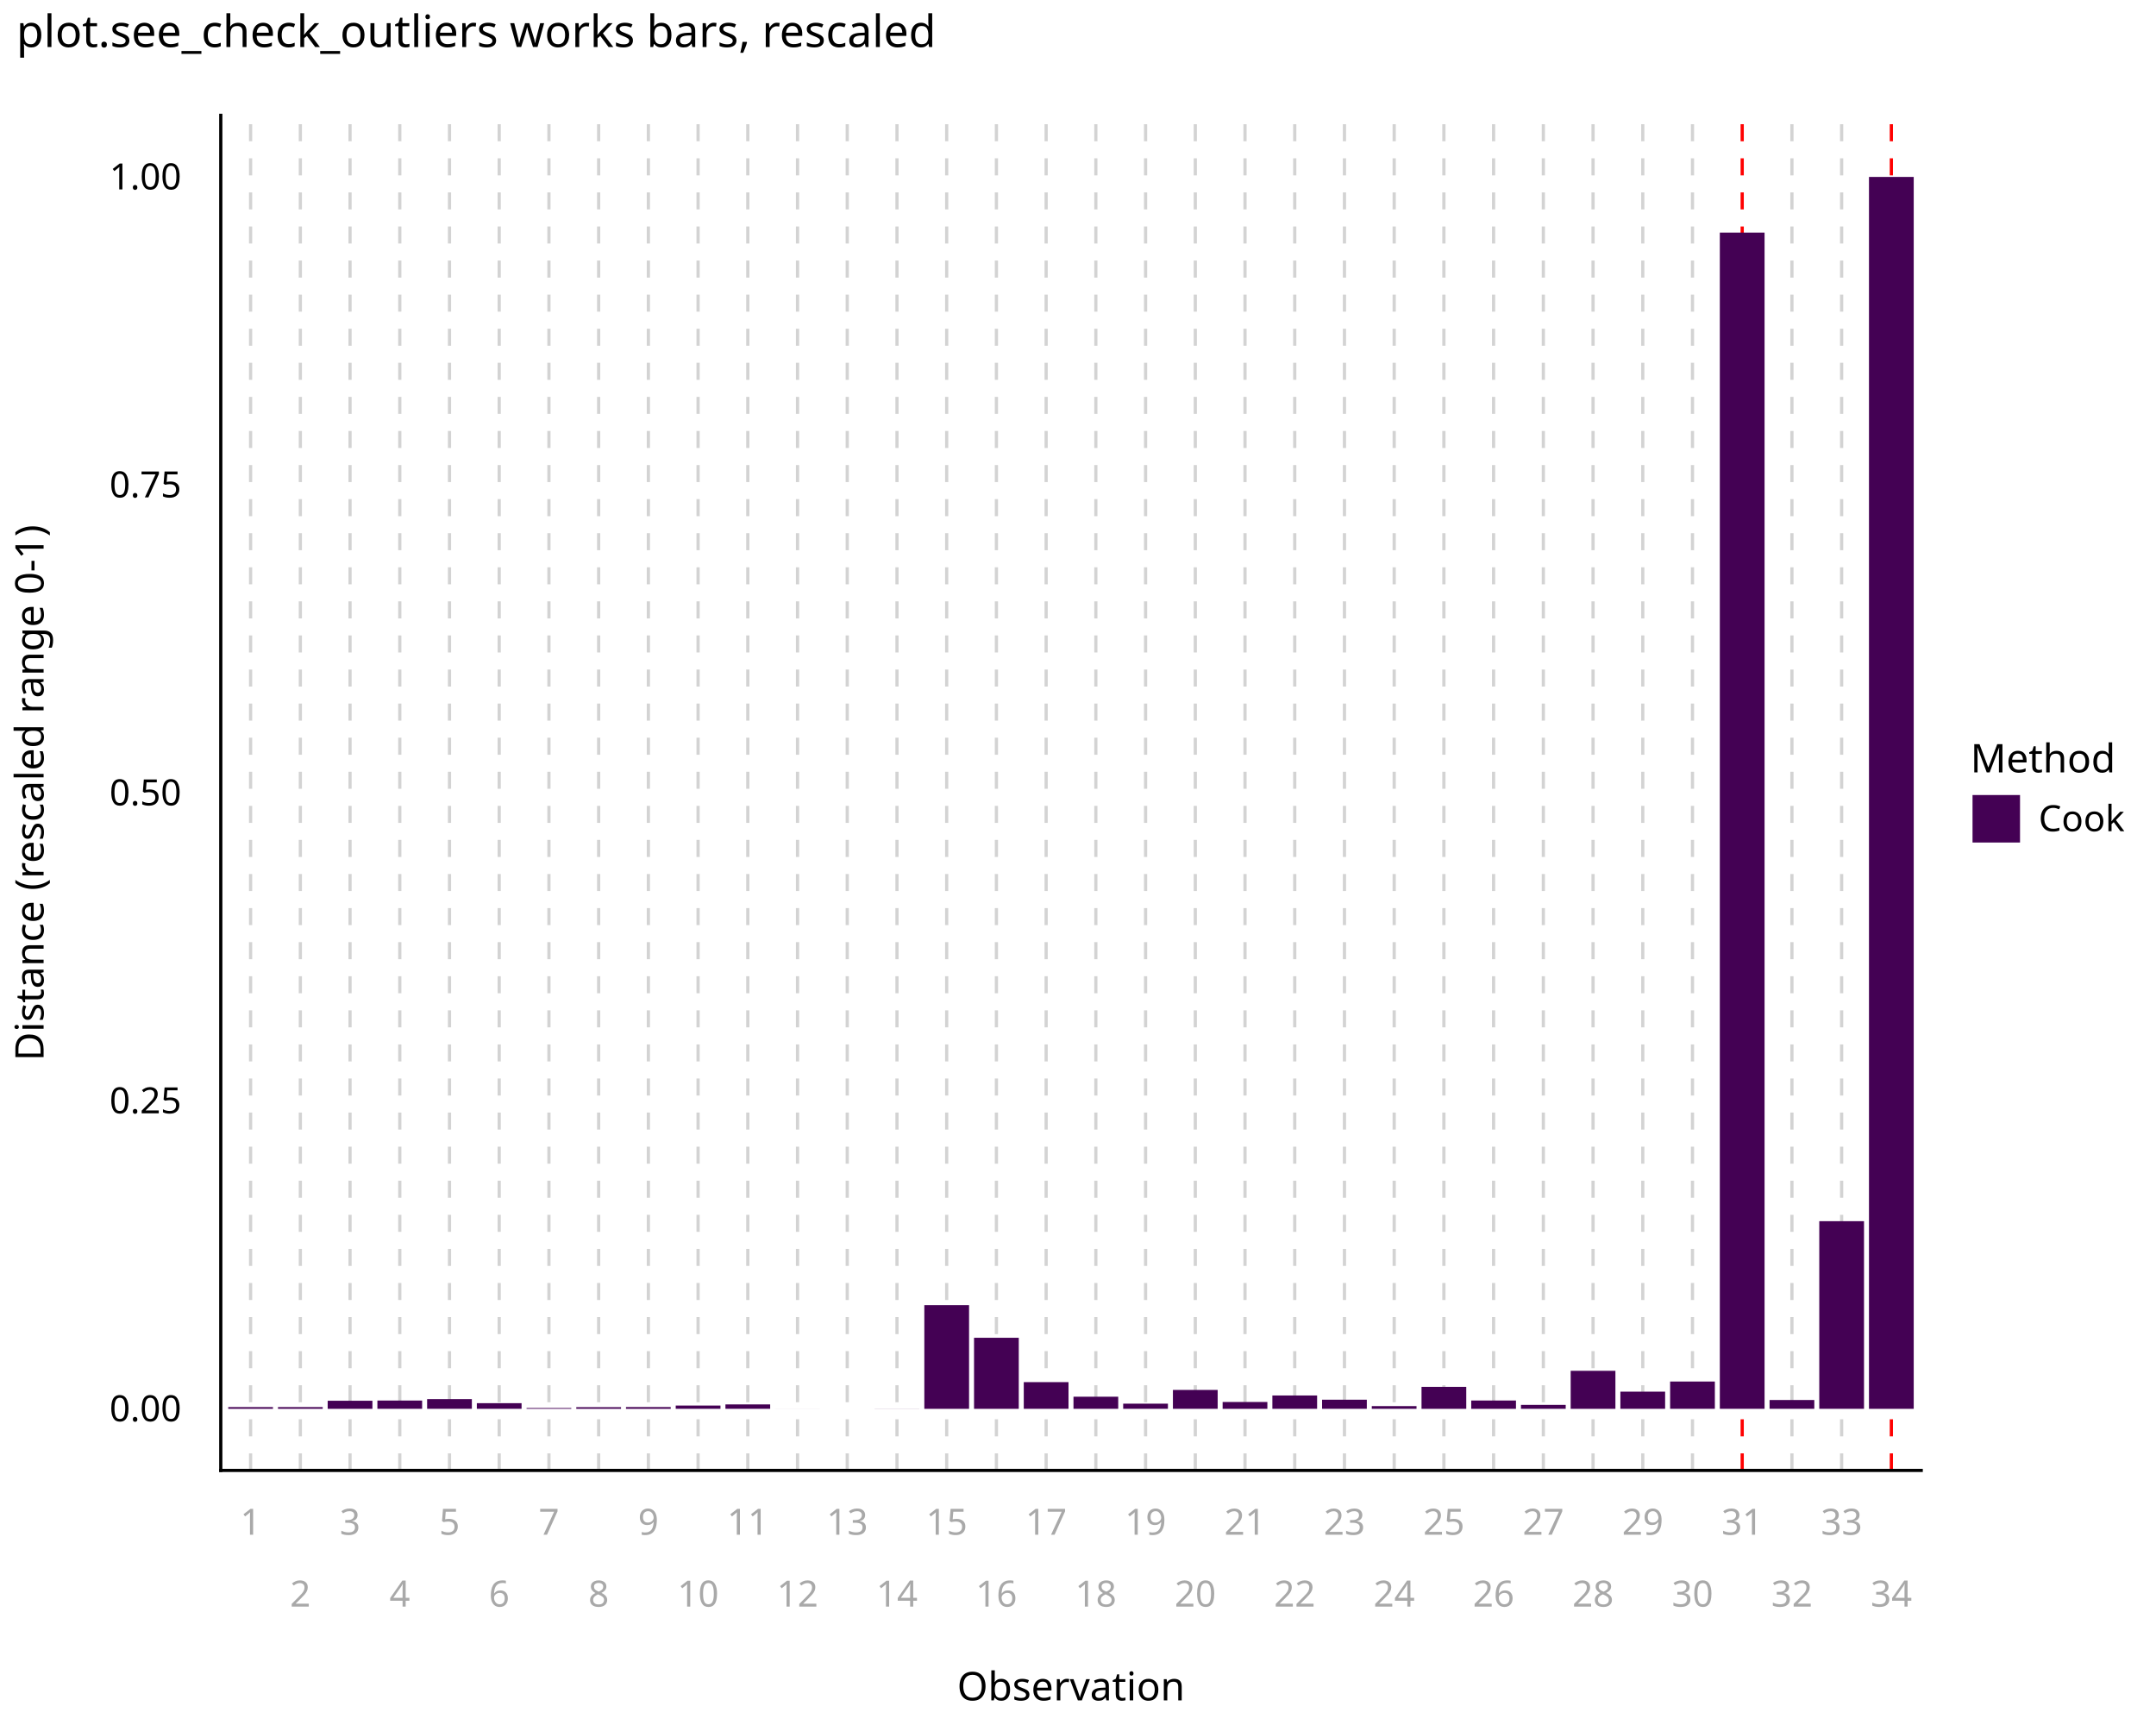
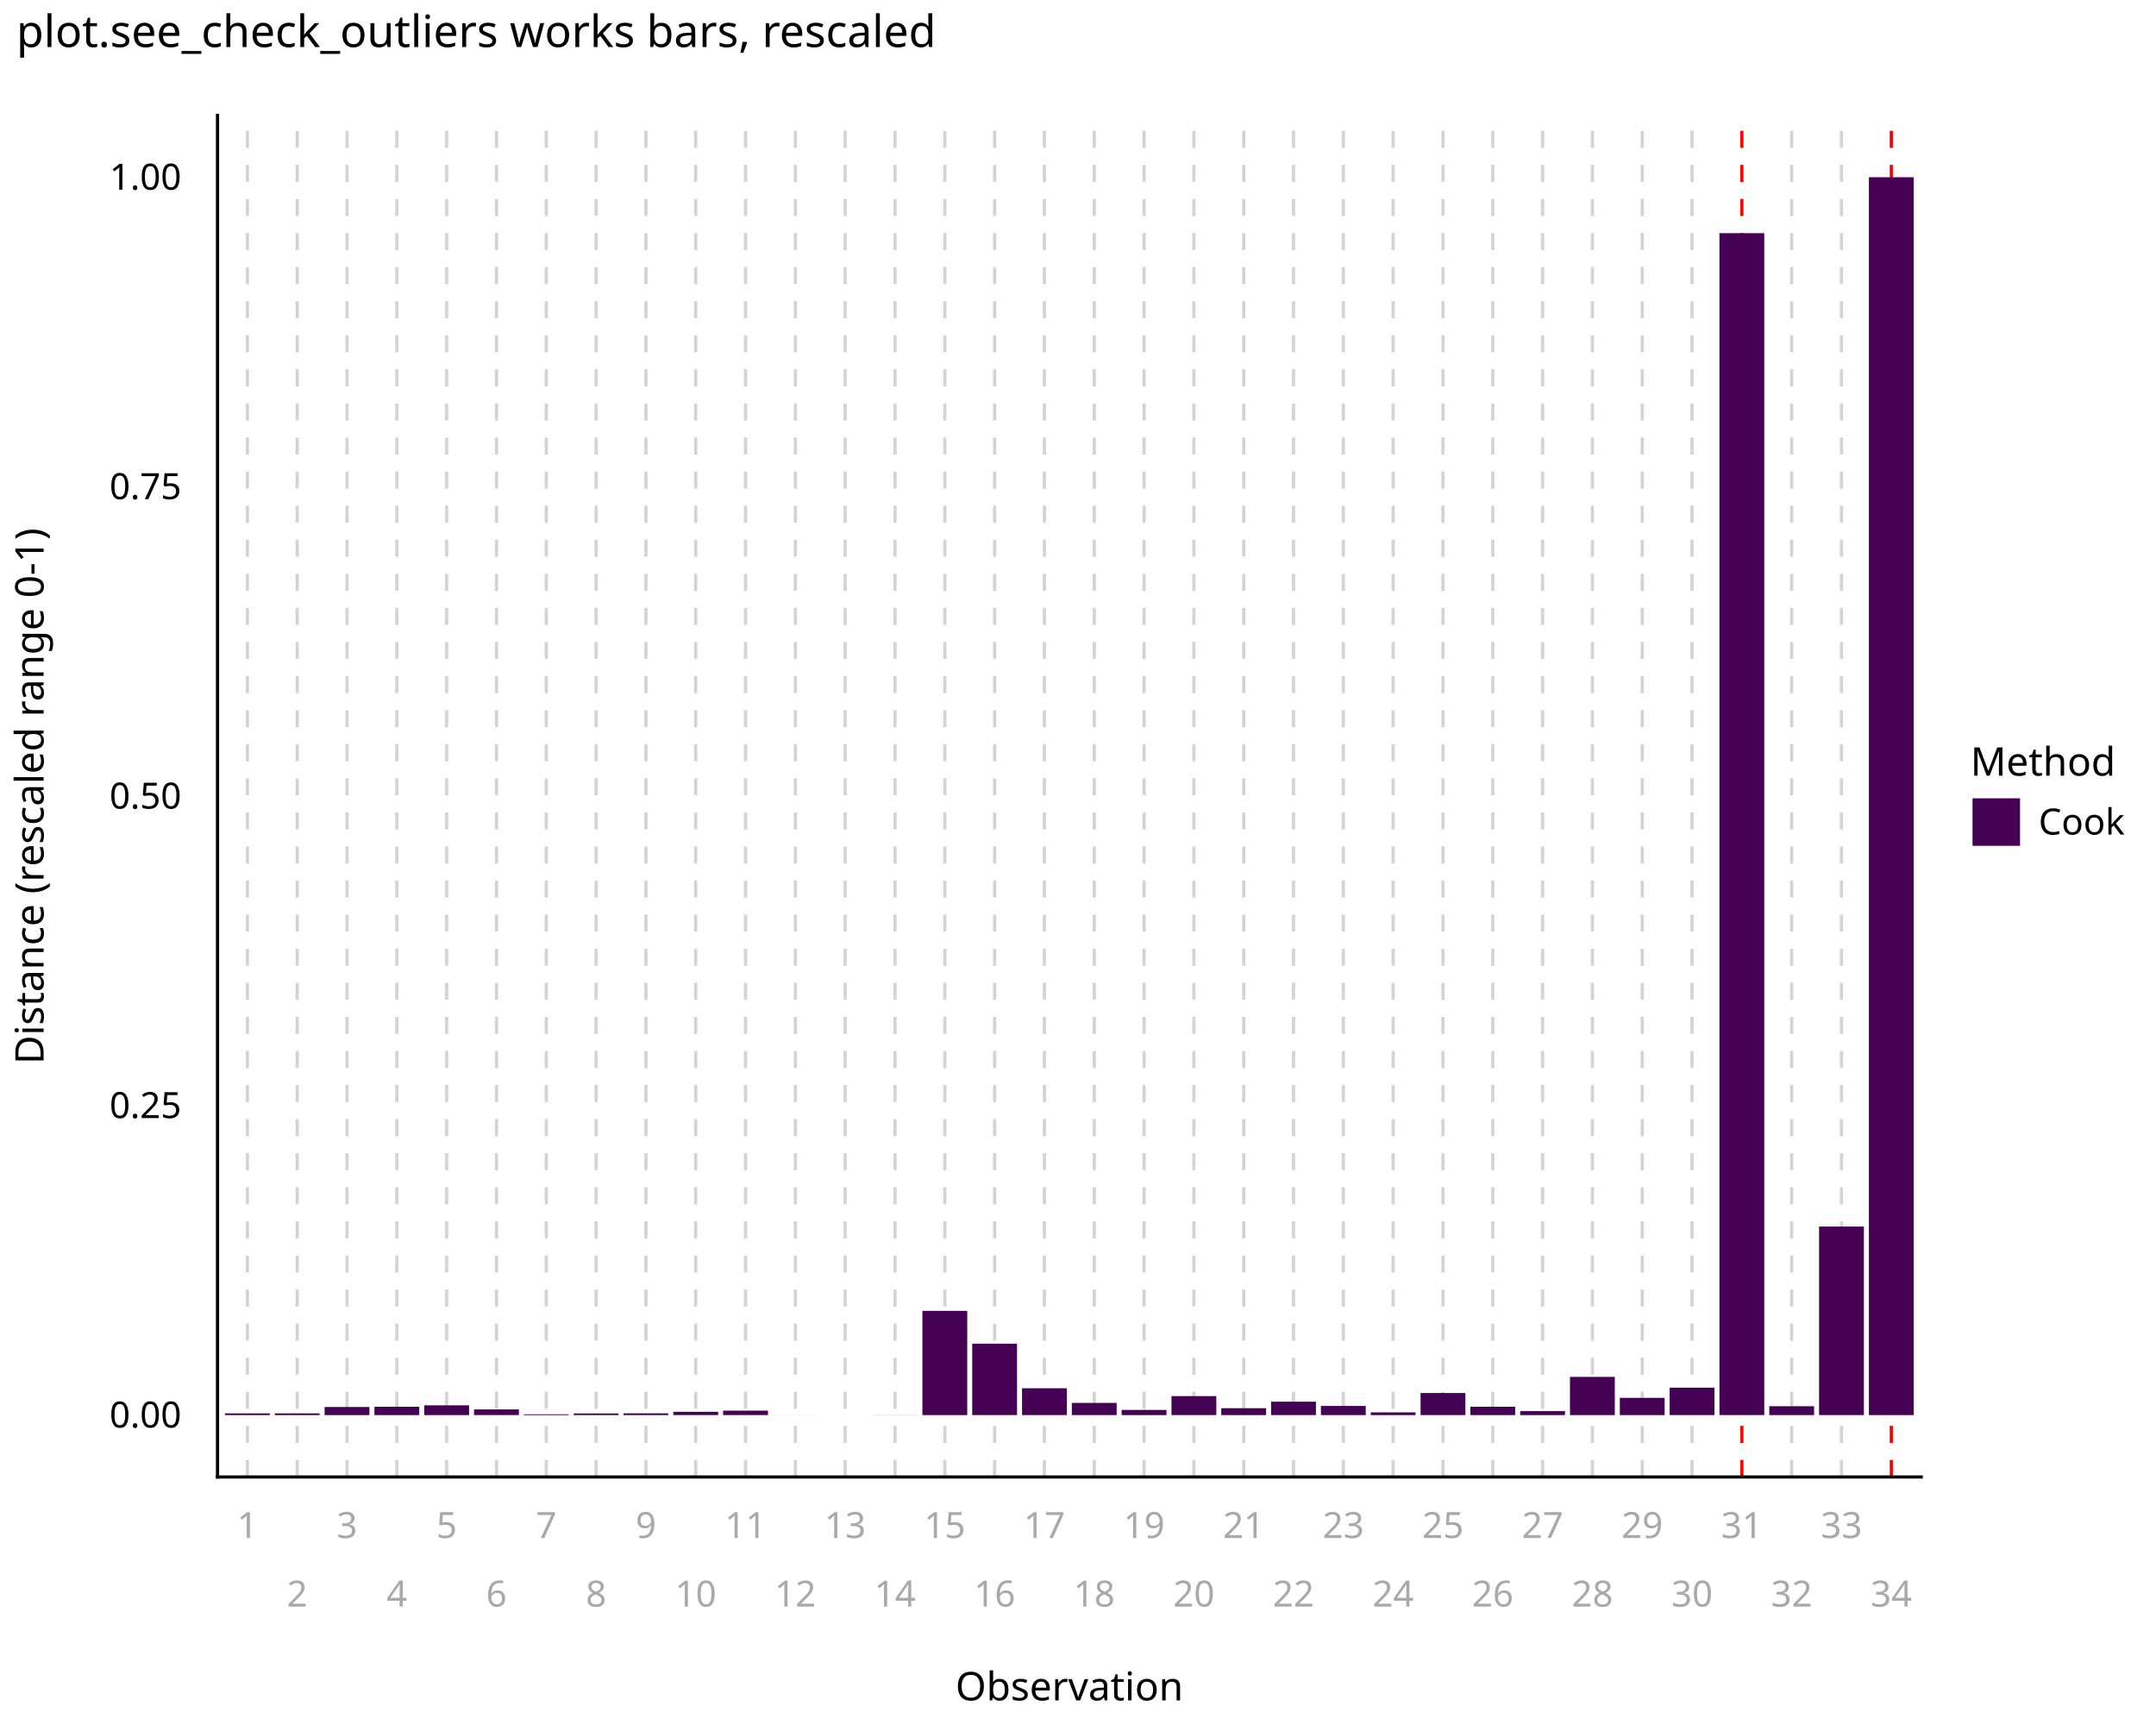
<svg xmlns="http://www.w3.org/2000/svg" class="svglite" data-engine-version="2.0" width="720.00pt" height="576.00pt" viewBox="0 0 720.00 576.00">
  <defs>
    <style type="text/css">
    .svglite line, .svglite polyline, .svglite polygon, .svglite path, .svglite rect, .svglite circle {
      fill: none;
      stroke: #000000;
      stroke-linecap: round;
      stroke-linejoin: round;
      stroke-miterlimit: 10.00;
    }
  </style>
  </defs>
  <rect width="100%" height="100%" style="stroke: none; fill: #FFFFFF;" />
  <defs>
    <clipPath id="cpMC4wMHw3MjAuMDB8MC4wMHw1NzYuMDA=">
      <rect x="0.00" y="0.00" width="720.00" height="576.00" />
    </clipPath>
  </defs>
  <g clip-path="url(#cpMC4wMHw3MjAuMDB8MC4wMHw1NzYuMDA=)">
    <rect x="0.00" y="0.00" width="720.00" height="576.00" style="stroke-width: 1.07; stroke: #FFFFFF; fill: #FFFFFF;" />
  </g>
  <defs>
-     <clipPath id="cpNzMuNzN8NjQxLjU5fDM4LjUxfDQ5MC45OQ==">
-       <rect x="73.73" y="38.51" width="567.86" height="452.48" />
+     <clipPath id="cpNzIuNjR8NjQxLjU5fDM4LjUxfDQ5My4xOA==">
+       <rect x="72.64" y="38.51" width="568.95" height="454.67" />
    </clipPath>
  </defs>
-   <g clip-path="url(#cpNzMuNzN8NjQxLjU5fDM4LjUxfDQ5MC45OQ==)">
-     <rect x="73.73" y="38.51" width="567.86" height="452.48" style="stroke-width: 1.07; stroke: none; fill: #FFFFFF;" />
-     <polyline points="83.69,490.99 83.69,38.51 " style="stroke-width: 1.07; stroke: #D3D3D3; stroke-dasharray: 5.69,5.69; stroke-linecap: butt;" />
-     <polyline points="100.30,490.99 100.30,38.51 " style="stroke-width: 1.07; stroke: #D3D3D3; stroke-dasharray: 5.69,5.69; stroke-linecap: butt;" />
-     <polyline points="116.90,490.99 116.90,38.51 " style="stroke-width: 1.07; stroke: #D3D3D3; stroke-dasharray: 5.69,5.69; stroke-linecap: butt;" />
-     <polyline points="133.51,490.99 133.51,38.51 " style="stroke-width: 1.07; stroke: #D3D3D3; stroke-dasharray: 5.69,5.69; stroke-linecap: butt;" />
-     <polyline points="150.11,490.99 150.11,38.51 " style="stroke-width: 1.07; stroke: #D3D3D3; stroke-dasharray: 5.69,5.69; stroke-linecap: butt;" />
-     <polyline points="166.71,490.99 166.71,38.51 " style="stroke-width: 1.07; stroke: #D3D3D3; stroke-dasharray: 5.69,5.69; stroke-linecap: butt;" />
-     <polyline points="183.32,490.99 183.32,38.51 " style="stroke-width: 1.07; stroke: #D3D3D3; stroke-dasharray: 5.69,5.69; stroke-linecap: butt;" />
-     <polyline points="199.92,490.99 199.92,38.51 " style="stroke-width: 1.07; stroke: #D3D3D3; stroke-dasharray: 5.69,5.69; stroke-linecap: butt;" />
-     <polyline points="216.53,490.99 216.53,38.51 " style="stroke-width: 1.07; stroke: #D3D3D3; stroke-dasharray: 5.69,5.69; stroke-linecap: butt;" />
-     <polyline points="233.13,490.99 233.13,38.51 " style="stroke-width: 1.07; stroke: #D3D3D3; stroke-dasharray: 5.69,5.69; stroke-linecap: butt;" />
-     <polyline points="249.73,490.99 249.73,38.51 " style="stroke-width: 1.07; stroke: #D3D3D3; stroke-dasharray: 5.69,5.69; stroke-linecap: butt;" />
-     <polyline points="266.34,490.99 266.34,38.51 " style="stroke-width: 1.07; stroke: #D3D3D3; stroke-dasharray: 5.69,5.69; stroke-linecap: butt;" />
-     <polyline points="282.94,490.99 282.94,38.51 " style="stroke-width: 1.07; stroke: #D3D3D3; stroke-dasharray: 5.69,5.69; stroke-linecap: butt;" />
-     <polyline points="299.55,490.99 299.55,38.51 " style="stroke-width: 1.07; stroke: #D3D3D3; stroke-dasharray: 5.69,5.69; stroke-linecap: butt;" />
-     <polyline points="316.15,490.99 316.15,38.51 " style="stroke-width: 1.07; stroke: #D3D3D3; stroke-dasharray: 5.69,5.69; stroke-linecap: butt;" />
-     <polyline points="332.75,490.99 332.75,38.51 " style="stroke-width: 1.07; stroke: #D3D3D3; stroke-dasharray: 5.69,5.69; stroke-linecap: butt;" />
-     <polyline points="349.36,490.99 349.36,38.51 " style="stroke-width: 1.07; stroke: #D3D3D3; stroke-dasharray: 5.69,5.69; stroke-linecap: butt;" />
-     <polyline points="365.96,490.99 365.96,38.51 " style="stroke-width: 1.07; stroke: #D3D3D3; stroke-dasharray: 5.69,5.69; stroke-linecap: butt;" />
-     <polyline points="382.57,490.99 382.57,38.51 " style="stroke-width: 1.07; stroke: #D3D3D3; stroke-dasharray: 5.69,5.69; stroke-linecap: butt;" />
-     <polyline points="399.17,490.99 399.17,38.51 " style="stroke-width: 1.07; stroke: #D3D3D3; stroke-dasharray: 5.69,5.69; stroke-linecap: butt;" />
-     <polyline points="415.77,490.99 415.77,38.51 " style="stroke-width: 1.07; stroke: #D3D3D3; stroke-dasharray: 5.69,5.69; stroke-linecap: butt;" />
-     <polyline points="432.38,490.99 432.38,38.51 " style="stroke-width: 1.07; stroke: #D3D3D3; stroke-dasharray: 5.69,5.69; stroke-linecap: butt;" />
-     <polyline points="448.98,490.99 448.98,38.51 " style="stroke-width: 1.07; stroke: #D3D3D3; stroke-dasharray: 5.69,5.69; stroke-linecap: butt;" />
-     <polyline points="465.59,490.99 465.59,38.51 " style="stroke-width: 1.07; stroke: #D3D3D3; stroke-dasharray: 5.69,5.69; stroke-linecap: butt;" />
-     <polyline points="482.19,490.99 482.19,38.51 " style="stroke-width: 1.07; stroke: #D3D3D3; stroke-dasharray: 5.69,5.69; stroke-linecap: butt;" />
-     <polyline points="498.79,490.99 498.79,38.51 " style="stroke-width: 1.07; stroke: #D3D3D3; stroke-dasharray: 5.69,5.69; stroke-linecap: butt;" />
-     <polyline points="515.40,490.99 515.40,38.51 " style="stroke-width: 1.07; stroke: #D3D3D3; stroke-dasharray: 5.69,5.69; stroke-linecap: butt;" />
-     <polyline points="532.00,490.99 532.00,38.51 " style="stroke-width: 1.07; stroke: #D3D3D3; stroke-dasharray: 5.69,5.69; stroke-linecap: butt;" />
-     <polyline points="548.61,490.99 548.61,38.51 " style="stroke-width: 1.07; stroke: #D3D3D3; stroke-dasharray: 5.69,5.69; stroke-linecap: butt;" />
-     <polyline points="565.21,490.99 565.21,38.51 " style="stroke-width: 1.07; stroke: #D3D3D3; stroke-dasharray: 5.69,5.69; stroke-linecap: butt;" />
-     <polyline points="581.81,490.99 581.81,38.51 " style="stroke-width: 1.07; stroke: #FF0000; stroke-dasharray: 5.69,5.69; stroke-linecap: butt;" />
-     <polyline points="598.42,490.99 598.42,38.51 " style="stroke-width: 1.07; stroke: #D3D3D3; stroke-dasharray: 5.69,5.69; stroke-linecap: butt;" />
-     <polyline points="615.02,490.99 615.02,38.51 " style="stroke-width: 1.07; stroke: #D3D3D3; stroke-dasharray: 5.69,5.69; stroke-linecap: butt;" />
-     <polyline points="631.62,490.99 631.62,38.51 " style="stroke-width: 1.07; stroke: #FF0000; stroke-dasharray: 5.69,5.69; stroke-linecap: butt;" />
-     <rect x="76.22" y="469.85" width="14.94" height="0.57" style="stroke-width: 1.07; stroke: none; stroke-linecap: butt; stroke-linejoin: miter; fill: #440154;" />
-     <rect x="92.83" y="469.85" width="14.94" height="0.57" style="stroke-width: 1.07; stroke: none; stroke-linecap: butt; stroke-linejoin: miter; fill: #440154;" />
-     <rect x="109.43" y="467.73" width="14.94" height="2.70" style="stroke-width: 1.07; stroke: none; stroke-linecap: butt; stroke-linejoin: miter; fill: #440154;" />
-     <rect x="126.03" y="467.66" width="14.94" height="2.76" style="stroke-width: 1.07; stroke: none; stroke-linecap: butt; stroke-linejoin: miter; fill: #440154;" />
-     <rect x="142.64" y="467.18" width="14.94" height="3.24" style="stroke-width: 1.07; stroke: none; stroke-linecap: butt; stroke-linejoin: miter; fill: #440154;" />
-     <rect x="159.24" y="468.54" width="14.94" height="1.88" style="stroke-width: 1.07; stroke: none; stroke-linecap: butt; stroke-linejoin: miter; fill: #440154;" />
-     <rect x="175.85" y="470.15" width="14.94" height="0.27" style="stroke-width: 1.07; stroke: none; stroke-linecap: butt; stroke-linejoin: miter; fill: #440154;" />
-     <rect x="192.45" y="469.88" width="14.94" height="0.54" style="stroke-width: 1.07; stroke: none; stroke-linecap: butt; stroke-linejoin: miter; fill: #440154;" />
-     <rect x="209.05" y="469.84" width="14.94" height="0.59" style="stroke-width: 1.07; stroke: none; stroke-linecap: butt; stroke-linejoin: miter; fill: #440154;" />
-     <rect x="225.66" y="469.33" width="14.94" height="1.09" style="stroke-width: 1.07; stroke: none; stroke-linecap: butt; stroke-linejoin: miter; fill: #440154;" />
-     <rect x="242.26" y="468.95" width="14.94" height="1.47" style="stroke-width: 1.07; stroke: none; stroke-linecap: butt; stroke-linejoin: miter; fill: #440154;" />
-     <rect x="258.87" y="470.41" width="14.94" height="0.009" style="stroke-width: 1.07; stroke: none; stroke-linecap: butt; stroke-linejoin: miter; fill: #440154;" />
-     <rect x="275.47" y="470.42" width="14.94" height="0.00" style="stroke-width: 1.07; stroke: none; stroke-linecap: butt; stroke-linejoin: miter; fill: #440154;" />
-     <rect x="292.07" y="470.40" width="14.94" height="0.027" style="stroke-width: 1.07; stroke: none; stroke-linecap: butt; stroke-linejoin: miter; fill: #440154;" />
-     <rect x="308.68" y="435.79" width="14.94" height="34.64" style="stroke-width: 1.07; stroke: none; stroke-linecap: butt; stroke-linejoin: miter; fill: #440154;" />
-     <rect x="325.28" y="446.70" width="14.94" height="23.73" style="stroke-width: 1.07; stroke: none; stroke-linecap: butt; stroke-linejoin: miter; fill: #440154;" />
-     <rect x="341.89" y="461.51" width="14.94" height="8.91" style="stroke-width: 1.07; stroke: none; stroke-linecap: butt; stroke-linejoin: miter; fill: #440154;" />
-     <rect x="358.49" y="466.38" width="14.94" height="4.04" style="stroke-width: 1.07; stroke: none; stroke-linecap: butt; stroke-linejoin: miter; fill: #440154;" />
-     <rect x="375.09" y="468.70" width="14.94" height="1.72" style="stroke-width: 1.07; stroke: none; stroke-linecap: butt; stroke-linejoin: miter; fill: #440154;" />
-     <rect x="391.70" y="464.12" width="14.94" height="6.30" style="stroke-width: 1.07; stroke: none; stroke-linecap: butt; stroke-linejoin: miter; fill: #440154;" />
-     <rect x="408.30" y="468.14" width="14.94" height="2.29" style="stroke-width: 1.07; stroke: none; stroke-linecap: butt; stroke-linejoin: miter; fill: #440154;" />
-     <rect x="424.91" y="465.97" width="14.94" height="4.45" style="stroke-width: 1.07; stroke: none; stroke-linecap: butt; stroke-linejoin: miter; fill: #440154;" />
-     <rect x="441.51" y="467.38" width="14.94" height="3.04" style="stroke-width: 1.07; stroke: none; stroke-linecap: butt; stroke-linejoin: miter; fill: #440154;" />
-     <rect x="458.11" y="469.52" width="14.94" height="0.90" style="stroke-width: 1.07; stroke: none; stroke-linecap: butt; stroke-linejoin: miter; fill: #440154;" />
-     <rect x="474.72" y="463.09" width="14.94" height="7.34" style="stroke-width: 1.07; stroke: none; stroke-linecap: butt; stroke-linejoin: miter; fill: #440154;" />
-     <rect x="491.32" y="467.65" width="14.94" height="2.78" style="stroke-width: 1.07; stroke: none; stroke-linecap: butt; stroke-linejoin: miter; fill: #440154;" />
-     <rect x="507.93" y="469.10" width="14.94" height="1.32" style="stroke-width: 1.07; stroke: none; stroke-linecap: butt; stroke-linejoin: miter; fill: #440154;" />
-     <rect x="524.53" y="457.73" width="14.94" height="12.70" style="stroke-width: 1.07; stroke: none; stroke-linecap: butt; stroke-linejoin: miter; fill: #440154;" />
-     <rect x="541.13" y="464.69" width="14.94" height="5.73" style="stroke-width: 1.07; stroke: none; stroke-linecap: butt; stroke-linejoin: miter; fill: #440154;" />
-     <rect x="557.74" y="461.31" width="14.94" height="9.11" style="stroke-width: 1.07; stroke: none; stroke-linecap: butt; stroke-linejoin: miter; fill: #440154;" />
-     <rect x="574.34" y="77.67" width="14.94" height="392.75" style="stroke-width: 1.07; stroke: none; stroke-linecap: butt; stroke-linejoin: miter; fill: #440154;" />
-     <rect x="590.95" y="467.48" width="14.94" height="2.94" style="stroke-width: 1.07; stroke: none; stroke-linecap: butt; stroke-linejoin: miter; fill: #440154;" />
-     <rect x="607.55" y="407.77" width="14.94" height="62.65" style="stroke-width: 1.07; stroke: none; stroke-linecap: butt; stroke-linejoin: miter; fill: #440154;" />
-     <rect x="624.15" y="59.08" width="14.94" height="411.35" style="stroke-width: 1.07; stroke: none; stroke-linecap: butt; stroke-linejoin: miter; fill: #440154;" />
+   <g clip-path="url(#cpNzIuNjR8NjQxLjU5fDM4LjUxfDQ5My4xOA==)">
+     <rect x="72.64" y="38.51" width="568.95" height="454.67" style="stroke-width: 1.07; stroke: none; fill: #FFFFFF;" />
+     <polyline points="82.62,493.18 82.62,38.51 " style="stroke-width: 1.07; stroke: #D3D3D3; stroke-dasharray: 5.69,5.69; stroke-linecap: butt;" />
+     <polyline points="99.25,493.18 99.25,38.51 " style="stroke-width: 1.07; stroke: #D3D3D3; stroke-dasharray: 5.69,5.69; stroke-linecap: butt;" />
+     <polyline points="115.89,493.18 115.89,38.51 " style="stroke-width: 1.07; stroke: #D3D3D3; stroke-dasharray: 5.69,5.69; stroke-linecap: butt;" />
+     <polyline points="132.53,493.18 132.53,38.51 " style="stroke-width: 1.07; stroke: #D3D3D3; stroke-dasharray: 5.69,5.69; stroke-linecap: butt;" />
+     <polyline points="149.16,493.18 149.16,38.51 " style="stroke-width: 1.07; stroke: #D3D3D3; stroke-dasharray: 5.69,5.69; stroke-linecap: butt;" />
+     <polyline points="165.80,493.18 165.80,38.51 " style="stroke-width: 1.07; stroke: #D3D3D3; stroke-dasharray: 5.69,5.69; stroke-linecap: butt;" />
+     <polyline points="182.43,493.18 182.43,38.51 " style="stroke-width: 1.07; stroke: #D3D3D3; stroke-dasharray: 5.69,5.69; stroke-linecap: butt;" />
+     <polyline points="199.07,493.18 199.07,38.51 " style="stroke-width: 1.07; stroke: #D3D3D3; stroke-dasharray: 5.69,5.69; stroke-linecap: butt;" />
+     <polyline points="215.71,493.18 215.71,38.51 " style="stroke-width: 1.07; stroke: #D3D3D3; stroke-dasharray: 5.69,5.69; stroke-linecap: butt;" />
+     <polyline points="232.34,493.18 232.34,38.51 " style="stroke-width: 1.07; stroke: #D3D3D3; stroke-dasharray: 5.69,5.69; stroke-linecap: butt;" />
+     <polyline points="248.98,493.18 248.98,38.51 " style="stroke-width: 1.07; stroke: #D3D3D3; stroke-dasharray: 5.69,5.69; stroke-linecap: butt;" />
+     <polyline points="265.61,493.18 265.61,38.51 " style="stroke-width: 1.07; stroke: #D3D3D3; stroke-dasharray: 5.69,5.69; stroke-linecap: butt;" />
+     <polyline points="282.25,493.18 282.25,38.51 " style="stroke-width: 1.07; stroke: #D3D3D3; stroke-dasharray: 5.69,5.69; stroke-linecap: butt;" />
+     <polyline points="298.89,493.18 298.89,38.51 " style="stroke-width: 1.07; stroke: #D3D3D3; stroke-dasharray: 5.69,5.69; stroke-linecap: butt;" />
+     <polyline points="315.52,493.18 315.52,38.51 " style="stroke-width: 1.07; stroke: #D3D3D3; stroke-dasharray: 5.69,5.69; stroke-linecap: butt;" />
+     <polyline points="332.16,493.18 332.16,38.51 " style="stroke-width: 1.07; stroke: #D3D3D3; stroke-dasharray: 5.69,5.69; stroke-linecap: butt;" />
+     <polyline points="348.79,493.18 348.79,38.51 " style="stroke-width: 1.07; stroke: #D3D3D3; stroke-dasharray: 5.69,5.69; stroke-linecap: butt;" />
+     <polyline points="365.43,493.18 365.43,38.51 " style="stroke-width: 1.07; stroke: #D3D3D3; stroke-dasharray: 5.69,5.69; stroke-linecap: butt;" />
+     <polyline points="382.07,493.18 382.07,38.51 " style="stroke-width: 1.07; stroke: #D3D3D3; stroke-dasharray: 5.69,5.69; stroke-linecap: butt;" />
+     <polyline points="398.70,493.18 398.70,38.51 " style="stroke-width: 1.07; stroke: #D3D3D3; stroke-dasharray: 5.69,5.69; stroke-linecap: butt;" />
+     <polyline points="415.34,493.18 415.34,38.51 " style="stroke-width: 1.07; stroke: #D3D3D3; stroke-dasharray: 5.69,5.69; stroke-linecap: butt;" />
+     <polyline points="431.97,493.18 431.97,38.51 " style="stroke-width: 1.07; stroke: #D3D3D3; stroke-dasharray: 5.69,5.69; stroke-linecap: butt;" />
+     <polyline points="448.61,493.18 448.61,38.51 " style="stroke-width: 1.07; stroke: #D3D3D3; stroke-dasharray: 5.69,5.69; stroke-linecap: butt;" />
+     <polyline points="465.25,493.18 465.25,38.51 " style="stroke-width: 1.07; stroke: #D3D3D3; stroke-dasharray: 5.69,5.69; stroke-linecap: butt;" />
+     <polyline points="481.88,493.18 481.88,38.51 " style="stroke-width: 1.07; stroke: #D3D3D3; stroke-dasharray: 5.69,5.69; stroke-linecap: butt;" />
+     <polyline points="498.52,493.18 498.52,38.51 " style="stroke-width: 1.07; stroke: #D3D3D3; stroke-dasharray: 5.69,5.69; stroke-linecap: butt;" />
+     <polyline points="515.15,493.18 515.15,38.51 " style="stroke-width: 1.07; stroke: #D3D3D3; stroke-dasharray: 5.69,5.69; stroke-linecap: butt;" />
+     <polyline points="531.79,493.18 531.79,38.51 " style="stroke-width: 1.07; stroke: #D3D3D3; stroke-dasharray: 5.69,5.69; stroke-linecap: butt;" />
+     <polyline points="548.43,493.18 548.43,38.51 " style="stroke-width: 1.07; stroke: #D3D3D3; stroke-dasharray: 5.69,5.69; stroke-linecap: butt;" />
+     <polyline points="565.06,493.18 565.06,38.51 " style="stroke-width: 1.07; stroke: #D3D3D3; stroke-dasharray: 5.69,5.69; stroke-linecap: butt;" />
+     <polyline points="581.70,493.18 581.70,38.51 " style="stroke-width: 1.07; stroke: #FF0000; stroke-dasharray: 5.69,5.69; stroke-linecap: butt;" />
+     <polyline points="598.33,493.18 598.33,38.51 " style="stroke-width: 1.07; stroke: #D3D3D3; stroke-dasharray: 5.69,5.69; stroke-linecap: butt;" />
+     <polyline points="614.97,493.18 614.97,38.51 " style="stroke-width: 1.07; stroke: #D3D3D3; stroke-dasharray: 5.69,5.69; stroke-linecap: butt;" />
+     <polyline points="631.61,493.18 631.61,38.51 " style="stroke-width: 1.07; stroke: #FF0000; stroke-dasharray: 5.69,5.69; stroke-linecap: butt;" />
+     <rect x="75.13" y="471.94" width="14.97" height="0.58" style="stroke-width: 1.07; stroke: none; stroke-linecap: butt; stroke-linejoin: miter; fill: #440154;" />
+     <rect x="91.77" y="471.94" width="14.97" height="0.58" style="stroke-width: 1.07; stroke: none; stroke-linecap: butt; stroke-linejoin: miter; fill: #440154;" />
+     <rect x="108.40" y="469.81" width="14.97" height="2.71" style="stroke-width: 1.07; stroke: none; stroke-linecap: butt; stroke-linejoin: miter; fill: #440154;" />
+     <rect x="125.04" y="469.74" width="14.97" height="2.78" style="stroke-width: 1.07; stroke: none; stroke-linecap: butt; stroke-linejoin: miter; fill: #440154;" />
+     <rect x="141.68" y="469.26" width="14.97" height="3.26" style="stroke-width: 1.07; stroke: none; stroke-linecap: butt; stroke-linejoin: miter; fill: #440154;" />
+     <rect x="158.31" y="470.62" width="14.97" height="1.89" style="stroke-width: 1.07; stroke: none; stroke-linecap: butt; stroke-linejoin: miter; fill: #440154;" />
+     <rect x="174.95" y="472.25" width="14.97" height="0.27" style="stroke-width: 1.07; stroke: none; stroke-linecap: butt; stroke-linejoin: miter; fill: #440154;" />
+     <rect x="191.58" y="471.97" width="14.97" height="0.55" style="stroke-width: 1.07; stroke: none; stroke-linecap: butt; stroke-linejoin: miter; fill: #440154;" />
+     <rect x="208.22" y="471.93" width="14.97" height="0.59" style="stroke-width: 1.07; stroke: none; stroke-linecap: butt; stroke-linejoin: miter; fill: #440154;" />
+     <rect x="224.86" y="471.42" width="14.97" height="1.09" style="stroke-width: 1.07; stroke: none; stroke-linecap: butt; stroke-linejoin: miter; fill: #440154;" />
+     <rect x="241.49" y="471.03" width="14.97" height="1.48" style="stroke-width: 1.07; stroke: none; stroke-linecap: butt; stroke-linejoin: miter; fill: #440154;" />
+     <rect x="258.13" y="472.51" width="14.97" height="0.009" style="stroke-width: 1.07; stroke: none; stroke-linecap: butt; stroke-linejoin: miter; fill: #440154;" />
+     <rect x="274.76" y="472.52" width="14.97" height="0.00" style="stroke-width: 1.07; stroke: none; stroke-linecap: butt; stroke-linejoin: miter; fill: #440154;" />
+     <rect x="291.40" y="472.49" width="14.97" height="0.027" style="stroke-width: 1.07; stroke: none; stroke-linecap: butt; stroke-linejoin: miter; fill: #440154;" />
+     <rect x="308.04" y="437.71" width="14.97" height="34.81" style="stroke-width: 1.07; stroke: none; stroke-linecap: butt; stroke-linejoin: miter; fill: #440154;" />
+     <rect x="324.67" y="448.67" width="14.97" height="23.84" style="stroke-width: 1.07; stroke: none; stroke-linecap: butt; stroke-linejoin: miter; fill: #440154;" />
+     <rect x="341.31" y="463.56" width="14.97" height="8.95" style="stroke-width: 1.07; stroke: none; stroke-linecap: butt; stroke-linejoin: miter; fill: #440154;" />
+     <rect x="357.94" y="468.45" width="14.97" height="4.06" style="stroke-width: 1.07; stroke: none; stroke-linecap: butt; stroke-linejoin: miter; fill: #440154;" />
+     <rect x="374.58" y="470.79" width="14.97" height="1.73" style="stroke-width: 1.07; stroke: none; stroke-linecap: butt; stroke-linejoin: miter; fill: #440154;" />
+     <rect x="391.22" y="466.18" width="14.97" height="6.33" style="stroke-width: 1.07; stroke: none; stroke-linecap: butt; stroke-linejoin: miter; fill: #440154;" />
+     <rect x="407.85" y="470.22" width="14.97" height="2.30" style="stroke-width: 1.07; stroke: none; stroke-linecap: butt; stroke-linejoin: miter; fill: #440154;" />
+     <rect x="424.49" y="468.04" width="14.97" height="4.47" style="stroke-width: 1.07; stroke: none; stroke-linecap: butt; stroke-linejoin: miter; fill: #440154;" />
+     <rect x="441.12" y="469.46" width="14.97" height="3.06" style="stroke-width: 1.07; stroke: none; stroke-linecap: butt; stroke-linejoin: miter; fill: #440154;" />
+     <rect x="457.76" y="471.61" width="14.97" height="0.91" style="stroke-width: 1.07; stroke: none; stroke-linecap: butt; stroke-linejoin: miter; fill: #440154;" />
+     <rect x="474.40" y="465.14" width="14.97" height="7.37" style="stroke-width: 1.07; stroke: none; stroke-linecap: butt; stroke-linejoin: miter; fill: #440154;" />
+     <rect x="491.03" y="469.73" width="14.97" height="2.79" style="stroke-width: 1.07; stroke: none; stroke-linecap: butt; stroke-linejoin: miter; fill: #440154;" />
+     <rect x="507.67" y="471.19" width="14.97" height="1.33" style="stroke-width: 1.07; stroke: none; stroke-linecap: butt; stroke-linejoin: miter; fill: #440154;" />
+     <rect x="524.30" y="459.76" width="14.97" height="12.76" style="stroke-width: 1.07; stroke: none; stroke-linecap: butt; stroke-linejoin: miter; fill: #440154;" />
+     <rect x="540.94" y="466.76" width="14.97" height="5.76" style="stroke-width: 1.07; stroke: none; stroke-linecap: butt; stroke-linejoin: miter; fill: #440154;" />
+     <rect x="557.58" y="463.36" width="14.97" height="9.15" style="stroke-width: 1.07; stroke: none; stroke-linecap: butt; stroke-linejoin: miter; fill: #440154;" />
+     <rect x="574.21" y="77.86" width="14.97" height="394.65" style="stroke-width: 1.07; stroke: none; stroke-linecap: butt; stroke-linejoin: miter; fill: #440154;" />
+     <rect x="590.85" y="469.56" width="14.97" height="2.96" style="stroke-width: 1.07; stroke: none; stroke-linecap: butt; stroke-linejoin: miter; fill: #440154;" />
+     <rect x="607.48" y="409.56" width="14.97" height="62.95" style="stroke-width: 1.07; stroke: none; stroke-linecap: butt; stroke-linejoin: miter; fill: #440154;" />
+     <rect x="624.12" y="59.18" width="14.97" height="413.34" style="stroke-width: 1.07; stroke: none; stroke-linecap: butt; stroke-linejoin: miter; fill: #440154;" />
  </g>
  <g clip-path="url(#cpMC4wMHw3MjAuMDB8MC4wMHw1NzYuMDA=)">
-     <polyline points="73.73,490.99 73.73,38.51 " style="stroke-width: 1.07; stroke-linecap: square;" />
-     <text x="60.58" y="474.59" text-anchor="end" style="font-size: 12.10px; font-family: sans;" textLength="23.55px" lengthAdjust="spacingAndGlyphs">0.00</text>
-     <text x="60.58" y="371.75" text-anchor="end" style="font-size: 12.10px; font-family: sans;" textLength="23.55px" lengthAdjust="spacingAndGlyphs">0.25</text>
-     <text x="60.58" y="268.91" text-anchor="end" style="font-size: 12.10px; font-family: sans;" textLength="23.55px" lengthAdjust="spacingAndGlyphs">0.50</text>
-     <text x="60.58" y="166.08" text-anchor="end" style="font-size: 12.10px; font-family: sans;" textLength="23.55px" lengthAdjust="spacingAndGlyphs">0.75</text>
-     <text x="60.58" y="63.24" text-anchor="end" style="font-size: 12.10px; font-family: sans;" textLength="23.55px" lengthAdjust="spacingAndGlyphs">1.00</text>
-     <polyline points="73.73,490.99 641.59,490.99 " style="stroke-width: 1.07; stroke-linecap: square;" />
-     <text x="83.69" y="512.47" text-anchor="middle" style="font-size: 12.10px; fill: #A9A9A9; font-family: sans;" textLength="6.73px" lengthAdjust="spacingAndGlyphs">1</text>
-     <text x="116.90" y="512.47" text-anchor="middle" style="font-size: 12.10px; fill: #A9A9A9; font-family: sans;" textLength="6.73px" lengthAdjust="spacingAndGlyphs">3</text>
-     <text x="150.11" y="512.47" text-anchor="middle" style="font-size: 12.10px; fill: #A9A9A9; font-family: sans;" textLength="6.73px" lengthAdjust="spacingAndGlyphs">5</text>
-     <text x="183.32" y="512.47" text-anchor="middle" style="font-size: 12.10px; fill: #A9A9A9; font-family: sans;" textLength="6.73px" lengthAdjust="spacingAndGlyphs">7</text>
-     <text x="216.53" y="512.47" text-anchor="middle" style="font-size: 12.10px; fill: #A9A9A9; font-family: sans;" textLength="6.73px" lengthAdjust="spacingAndGlyphs">9</text>
-     <text x="249.73" y="512.47" text-anchor="middle" style="font-size: 12.10px; fill: #A9A9A9; font-family: sans;" textLength="13.46px" lengthAdjust="spacingAndGlyphs">11</text>
-     <text x="282.94" y="512.47" text-anchor="middle" style="font-size: 12.10px; fill: #A9A9A9; font-family: sans;" textLength="13.46px" lengthAdjust="spacingAndGlyphs">13</text>
-     <text x="316.15" y="512.47" text-anchor="middle" style="font-size: 12.10px; fill: #A9A9A9; font-family: sans;" textLength="13.46px" lengthAdjust="spacingAndGlyphs">15</text>
-     <text x="349.36" y="512.47" text-anchor="middle" style="font-size: 12.10px; fill: #A9A9A9; font-family: sans;" textLength="13.46px" lengthAdjust="spacingAndGlyphs">17</text>
-     <text x="382.57" y="512.47" text-anchor="middle" style="font-size: 12.10px; fill: #A9A9A9; font-family: sans;" textLength="13.46px" lengthAdjust="spacingAndGlyphs">19</text>
-     <text x="415.77" y="512.47" text-anchor="middle" style="font-size: 12.10px; fill: #A9A9A9; font-family: sans;" textLength="13.46px" lengthAdjust="spacingAndGlyphs">21</text>
-     <text x="448.98" y="512.47" text-anchor="middle" style="font-size: 12.10px; fill: #A9A9A9; font-family: sans;" textLength="13.46px" lengthAdjust="spacingAndGlyphs">23</text>
-     <text x="482.19" y="512.47" text-anchor="middle" style="font-size: 12.10px; fill: #A9A9A9; font-family: sans;" textLength="13.46px" lengthAdjust="spacingAndGlyphs">25</text>
-     <text x="515.40" y="512.47" text-anchor="middle" style="font-size: 12.10px; fill: #A9A9A9; font-family: sans;" textLength="13.46px" lengthAdjust="spacingAndGlyphs">27</text>
-     <text x="548.61" y="512.47" text-anchor="middle" style="font-size: 12.10px; fill: #A9A9A9; font-family: sans;" textLength="13.46px" lengthAdjust="spacingAndGlyphs">29</text>
-     <text x="581.81" y="512.47" text-anchor="middle" style="font-size: 12.10px; fill: #A9A9A9; font-family: sans;" textLength="13.46px" lengthAdjust="spacingAndGlyphs">31</text>
-     <text x="615.02" y="512.47" text-anchor="middle" style="font-size: 12.10px; fill: #A9A9A9; font-family: sans;" textLength="13.46px" lengthAdjust="spacingAndGlyphs">33</text>
-     <text x="100.30" y="536.46" text-anchor="middle" style="font-size: 12.10px; fill: #A9A9A9; font-family: sans;" textLength="6.73px" lengthAdjust="spacingAndGlyphs">2</text>
-     <text x="133.51" y="536.46" text-anchor="middle" style="font-size: 12.10px; fill: #A9A9A9; font-family: sans;" textLength="6.73px" lengthAdjust="spacingAndGlyphs">4</text>
-     <text x="166.71" y="536.46" text-anchor="middle" style="font-size: 12.10px; fill: #A9A9A9; font-family: sans;" textLength="6.73px" lengthAdjust="spacingAndGlyphs">6</text>
-     <text x="199.92" y="536.46" text-anchor="middle" style="font-size: 12.10px; fill: #A9A9A9; font-family: sans;" textLength="6.73px" lengthAdjust="spacingAndGlyphs">8</text>
-     <text x="233.13" y="536.46" text-anchor="middle" style="font-size: 12.10px; fill: #A9A9A9; font-family: sans;" textLength="13.46px" lengthAdjust="spacingAndGlyphs">10</text>
-     <text x="266.34" y="536.46" text-anchor="middle" style="font-size: 12.10px; fill: #A9A9A9; font-family: sans;" textLength="13.46px" lengthAdjust="spacingAndGlyphs">12</text>
-     <text x="299.55" y="536.46" text-anchor="middle" style="font-size: 12.10px; fill: #A9A9A9; font-family: sans;" textLength="13.46px" lengthAdjust="spacingAndGlyphs">14</text>
-     <text x="332.75" y="536.46" text-anchor="middle" style="font-size: 12.10px; fill: #A9A9A9; font-family: sans;" textLength="13.46px" lengthAdjust="spacingAndGlyphs">16</text>
-     <text x="365.96" y="536.46" text-anchor="middle" style="font-size: 12.10px; fill: #A9A9A9; font-family: sans;" textLength="13.46px" lengthAdjust="spacingAndGlyphs">18</text>
-     <text x="399.17" y="536.46" text-anchor="middle" style="font-size: 12.10px; fill: #A9A9A9; font-family: sans;" textLength="13.46px" lengthAdjust="spacingAndGlyphs">20</text>
-     <text x="432.38" y="536.46" text-anchor="middle" style="font-size: 12.10px; fill: #A9A9A9; font-family: sans;" textLength="13.46px" lengthAdjust="spacingAndGlyphs">22</text>
-     <text x="465.59" y="536.46" text-anchor="middle" style="font-size: 12.10px; fill: #A9A9A9; font-family: sans;" textLength="13.46px" lengthAdjust="spacingAndGlyphs">24</text>
-     <text x="498.79" y="536.46" text-anchor="middle" style="font-size: 12.10px; fill: #A9A9A9; font-family: sans;" textLength="13.46px" lengthAdjust="spacingAndGlyphs">26</text>
-     <text x="532.00" y="536.46" text-anchor="middle" style="font-size: 12.10px; fill: #A9A9A9; font-family: sans;" textLength="13.46px" lengthAdjust="spacingAndGlyphs">28</text>
-     <text x="565.21" y="536.46" text-anchor="middle" style="font-size: 12.10px; fill: #A9A9A9; font-family: sans;" textLength="13.46px" lengthAdjust="spacingAndGlyphs">30</text>
-     <text x="598.42" y="536.46" text-anchor="middle" style="font-size: 12.10px; fill: #A9A9A9; font-family: sans;" textLength="13.46px" lengthAdjust="spacingAndGlyphs">32</text>
-     <text x="631.62" y="536.46" text-anchor="middle" style="font-size: 12.10px; fill: #A9A9A9; font-family: sans;" textLength="13.46px" lengthAdjust="spacingAndGlyphs">34</text>
-     <text x="357.66" y="567.78" text-anchor="middle" style="font-size: 13.20px; font-family: sans;" textLength="71.18px" lengthAdjust="spacingAndGlyphs">Observation</text>
-     <text transform="translate(14.56,264.75) rotate(-90)" text-anchor="middle" style="font-size: 13.20px; font-family: sans;" textLength="173.91px" lengthAdjust="spacingAndGlyphs">Distance (rescaled range 0-1)</text>
-     <rect x="652.55" y="241.98" width="61.97" height="45.54" style="stroke-width: 1.07; stroke: none; fill: #FFFFFF;" />
-     <text x="658.03" y="257.91" style="font-size: 13.20px; font-family: sans;" textLength="44.04px" lengthAdjust="spacingAndGlyphs">Method</text>
-     <rect x="658.73" y="265.47" width="15.86" height="15.86" style="stroke-width: 1.07; stroke: none; stroke-linecap: butt; stroke-linejoin: miter; fill: #440154;" />
-     <text x="680.79" y="277.56" style="font-size: 12.10px; font-family: sans;" textLength="28.26px" lengthAdjust="spacingAndGlyphs">Cook</text>
+     <polyline points="72.64,493.18 72.64,38.51 " style="stroke-width: 1.07; stroke-linecap: square;" />
+     <text x="60.58" y="476.68" text-anchor="end" style="font-size: 12.10px; font-family: sans;" textLength="23.55px" lengthAdjust="spacingAndGlyphs">0.00</text>
+     <text x="60.58" y="373.34" text-anchor="end" style="font-size: 12.10px; font-family: sans;" textLength="23.55px" lengthAdjust="spacingAndGlyphs">0.25</text>
+     <text x="60.58" y="270.01" text-anchor="end" style="font-size: 12.10px; font-family: sans;" textLength="23.55px" lengthAdjust="spacingAndGlyphs">0.50</text>
+     <text x="60.58" y="166.67" text-anchor="end" style="font-size: 12.10px; font-family: sans;" textLength="23.55px" lengthAdjust="spacingAndGlyphs">0.75</text>
+     <text x="60.58" y="63.34" text-anchor="end" style="font-size: 12.10px; font-family: sans;" textLength="23.55px" lengthAdjust="spacingAndGlyphs">1.00</text>
+     <polyline points="72.64,493.18 641.59,493.18 " style="stroke-width: 1.07; stroke-linecap: square;" />
+     <text x="82.62" y="513.56" text-anchor="middle" style="font-size: 12.10px; fill: #A9A9A9; font-family: sans;" textLength="6.73px" lengthAdjust="spacingAndGlyphs">1</text>
+     <text x="115.89" y="513.56" text-anchor="middle" style="font-size: 12.10px; fill: #A9A9A9; font-family: sans;" textLength="6.73px" lengthAdjust="spacingAndGlyphs">3</text>
+     <text x="149.16" y="513.56" text-anchor="middle" style="font-size: 12.10px; fill: #A9A9A9; font-family: sans;" textLength="6.73px" lengthAdjust="spacingAndGlyphs">5</text>
+     <text x="182.43" y="513.56" text-anchor="middle" style="font-size: 12.10px; fill: #A9A9A9; font-family: sans;" textLength="6.73px" lengthAdjust="spacingAndGlyphs">7</text>
+     <text x="215.71" y="513.56" text-anchor="middle" style="font-size: 12.10px; fill: #A9A9A9; font-family: sans;" textLength="6.73px" lengthAdjust="spacingAndGlyphs">9</text>
+     <text x="248.98" y="513.56" text-anchor="middle" style="font-size: 12.10px; fill: #A9A9A9; font-family: sans;" textLength="13.46px" lengthAdjust="spacingAndGlyphs">11</text>
+     <text x="282.25" y="513.56" text-anchor="middle" style="font-size: 12.10px; fill: #A9A9A9; font-family: sans;" textLength="13.46px" lengthAdjust="spacingAndGlyphs">13</text>
+     <text x="315.52" y="513.56" text-anchor="middle" style="font-size: 12.10px; fill: #A9A9A9; font-family: sans;" textLength="13.46px" lengthAdjust="spacingAndGlyphs">15</text>
+     <text x="348.79" y="513.56" text-anchor="middle" style="font-size: 12.10px; fill: #A9A9A9; font-family: sans;" textLength="13.46px" lengthAdjust="spacingAndGlyphs">17</text>
+     <text x="382.07" y="513.56" text-anchor="middle" style="font-size: 12.10px; fill: #A9A9A9; font-family: sans;" textLength="13.46px" lengthAdjust="spacingAndGlyphs">19</text>
+     <text x="415.34" y="513.56" text-anchor="middle" style="font-size: 12.10px; fill: #A9A9A9; font-family: sans;" textLength="13.46px" lengthAdjust="spacingAndGlyphs">21</text>
+     <text x="448.61" y="513.56" text-anchor="middle" style="font-size: 12.10px; fill: #A9A9A9; font-family: sans;" textLength="13.46px" lengthAdjust="spacingAndGlyphs">23</text>
+     <text x="481.88" y="513.56" text-anchor="middle" style="font-size: 12.10px; fill: #A9A9A9; font-family: sans;" textLength="13.46px" lengthAdjust="spacingAndGlyphs">25</text>
+     <text x="515.15" y="513.56" text-anchor="middle" style="font-size: 12.10px; fill: #A9A9A9; font-family: sans;" textLength="13.46px" lengthAdjust="spacingAndGlyphs">27</text>
+     <text x="548.43" y="513.56" text-anchor="middle" style="font-size: 12.10px; fill: #A9A9A9; font-family: sans;" textLength="13.46px" lengthAdjust="spacingAndGlyphs">29</text>
+     <text x="581.70" y="513.56" text-anchor="middle" style="font-size: 12.10px; fill: #A9A9A9; font-family: sans;" textLength="13.46px" lengthAdjust="spacingAndGlyphs">31</text>
+     <text x="614.97" y="513.56" text-anchor="middle" style="font-size: 12.10px; fill: #A9A9A9; font-family: sans;" textLength="13.46px" lengthAdjust="spacingAndGlyphs">33</text>
+     <text x="99.25" y="536.46" text-anchor="middle" style="font-size: 12.10px; fill: #A9A9A9; font-family: sans;" textLength="6.73px" lengthAdjust="spacingAndGlyphs">2</text>
+     <text x="132.53" y="536.46" text-anchor="middle" style="font-size: 12.10px; fill: #A9A9A9; font-family: sans;" textLength="6.73px" lengthAdjust="spacingAndGlyphs">4</text>
+     <text x="165.80" y="536.46" text-anchor="middle" style="font-size: 12.10px; fill: #A9A9A9; font-family: sans;" textLength="6.73px" lengthAdjust="spacingAndGlyphs">6</text>
+     <text x="199.07" y="536.46" text-anchor="middle" style="font-size: 12.10px; fill: #A9A9A9; font-family: sans;" textLength="6.73px" lengthAdjust="spacingAndGlyphs">8</text>
+     <text x="232.34" y="536.46" text-anchor="middle" style="font-size: 12.10px; fill: #A9A9A9; font-family: sans;" textLength="13.46px" lengthAdjust="spacingAndGlyphs">10</text>
+     <text x="265.61" y="536.46" text-anchor="middle" style="font-size: 12.10px; fill: #A9A9A9; font-family: sans;" textLength="13.46px" lengthAdjust="spacingAndGlyphs">12</text>
+     <text x="298.89" y="536.46" text-anchor="middle" style="font-size: 12.10px; fill: #A9A9A9; font-family: sans;" textLength="13.46px" lengthAdjust="spacingAndGlyphs">14</text>
+     <text x="332.16" y="536.46" text-anchor="middle" style="font-size: 12.10px; fill: #A9A9A9; font-family: sans;" textLength="13.46px" lengthAdjust="spacingAndGlyphs">16</text>
+     <text x="365.43" y="536.46" text-anchor="middle" style="font-size: 12.10px; fill: #A9A9A9; font-family: sans;" textLength="13.46px" lengthAdjust="spacingAndGlyphs">18</text>
+     <text x="398.70" y="536.46" text-anchor="middle" style="font-size: 12.10px; fill: #A9A9A9; font-family: sans;" textLength="13.46px" lengthAdjust="spacingAndGlyphs">20</text>
+     <text x="431.97" y="536.46" text-anchor="middle" style="font-size: 12.10px; fill: #A9A9A9; font-family: sans;" textLength="13.46px" lengthAdjust="spacingAndGlyphs">22</text>
+     <text x="465.25" y="536.46" text-anchor="middle" style="font-size: 12.10px; fill: #A9A9A9; font-family: sans;" textLength="13.46px" lengthAdjust="spacingAndGlyphs">24</text>
+     <text x="498.52" y="536.46" text-anchor="middle" style="font-size: 12.10px; fill: #A9A9A9; font-family: sans;" textLength="13.46px" lengthAdjust="spacingAndGlyphs">26</text>
+     <text x="531.79" y="536.46" text-anchor="middle" style="font-size: 12.10px; fill: #A9A9A9; font-family: sans;" textLength="13.46px" lengthAdjust="spacingAndGlyphs">28</text>
+     <text x="565.06" y="536.46" text-anchor="middle" style="font-size: 12.10px; fill: #A9A9A9; font-family: sans;" textLength="13.46px" lengthAdjust="spacingAndGlyphs">30</text>
+     <text x="598.33" y="536.46" text-anchor="middle" style="font-size: 12.10px; fill: #A9A9A9; font-family: sans;" textLength="13.46px" lengthAdjust="spacingAndGlyphs">32</text>
+     <text x="631.61" y="536.46" text-anchor="middle" style="font-size: 12.10px; fill: #A9A9A9; font-family: sans;" textLength="13.46px" lengthAdjust="spacingAndGlyphs">34</text>
+     <text x="357.11" y="567.78" text-anchor="middle" style="font-size: 13.20px; font-family: sans;" textLength="71.18px" lengthAdjust="spacingAndGlyphs">Observation</text>
+     <text transform="translate(14.56,265.85) rotate(-90)" text-anchor="middle" style="font-size: 13.20px; font-family: sans;" textLength="173.91px" lengthAdjust="spacingAndGlyphs">Distance (rescaled range 0-1)</text>
+     <rect x="652.55" y="243.07" width="61.97" height="45.54" style="stroke-width: 1.07; stroke: none; fill: #FFFFFF;" />
+     <text x="658.03" y="259.01" style="font-size: 13.20px; font-family: sans;" textLength="44.04px" lengthAdjust="spacingAndGlyphs">Method</text>
+     <rect x="658.73" y="266.57" width="15.86" height="15.86" style="stroke-width: 1.07; stroke: none; stroke-linecap: butt; stroke-linejoin: miter; fill: #440154;" />
+     <text x="680.79" y="278.66" style="font-size: 12.10px; font-family: sans;" textLength="28.26px" lengthAdjust="spacingAndGlyphs">Cook</text>
    <text x="5.48" y="15.70" style="font-size: 14.85px; font-family: sans;" textLength="295.55px" lengthAdjust="spacingAndGlyphs">plot.see_check_outliers works bars, rescaled</text>
  </g>
</svg>
